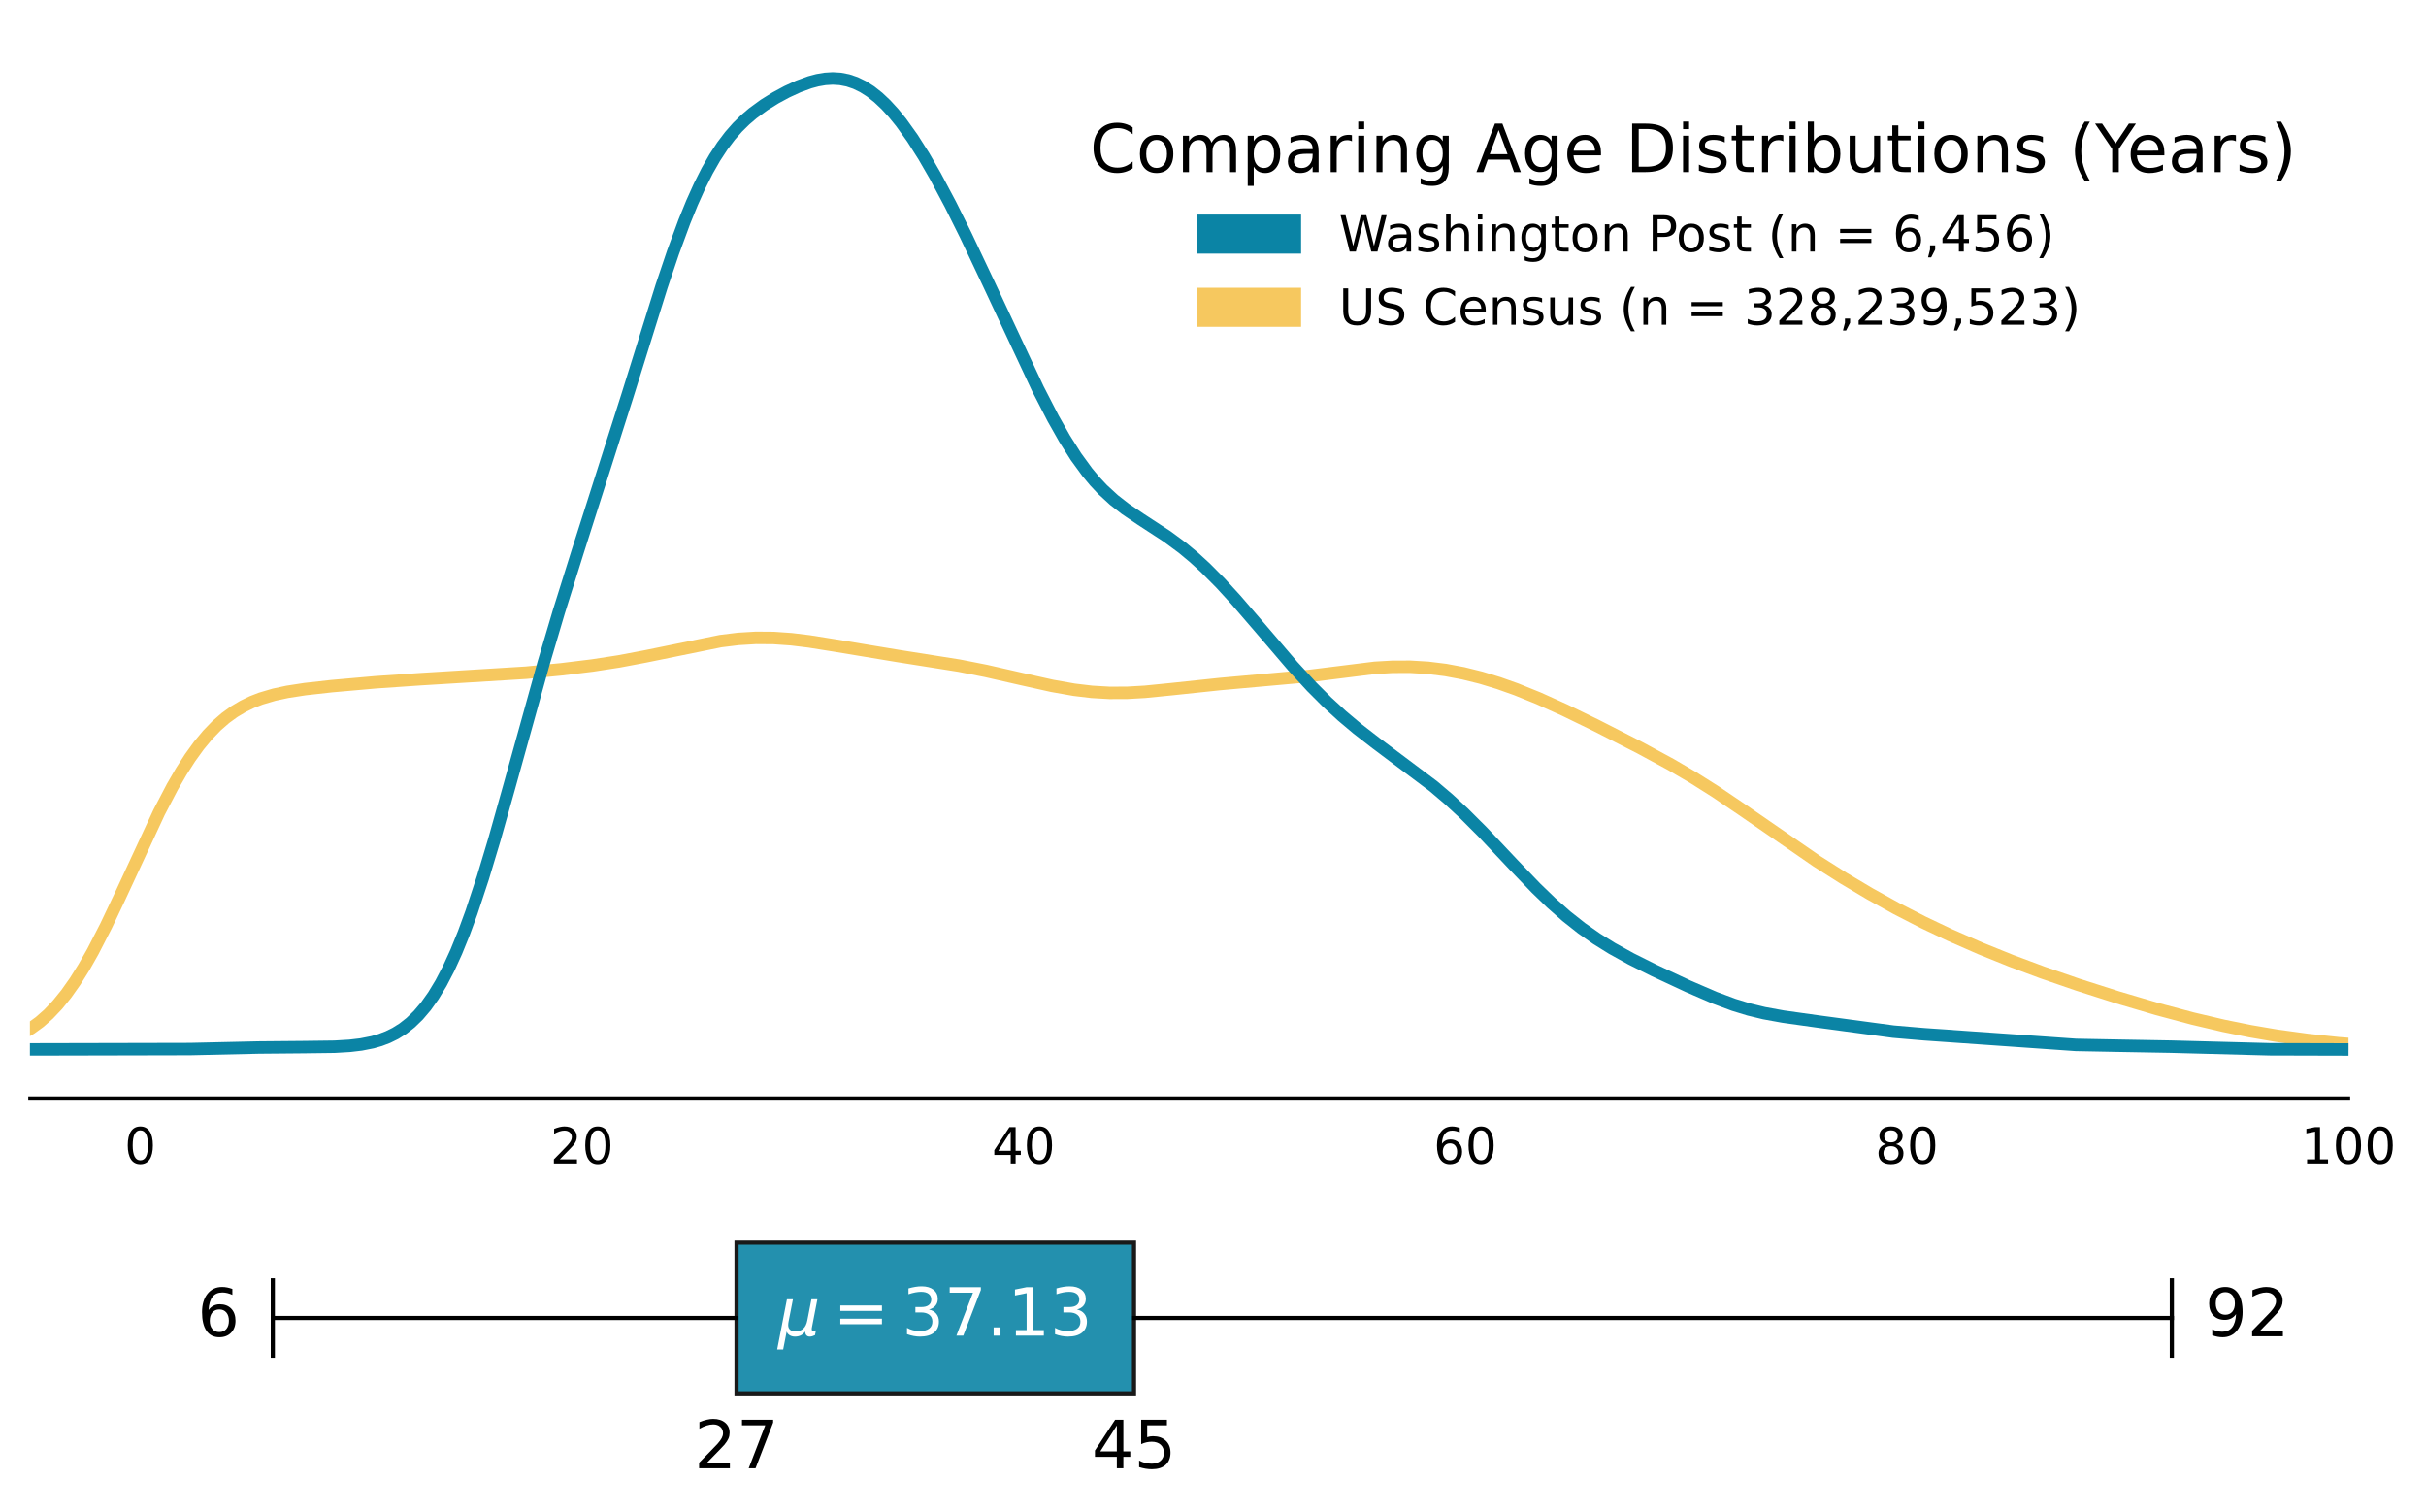
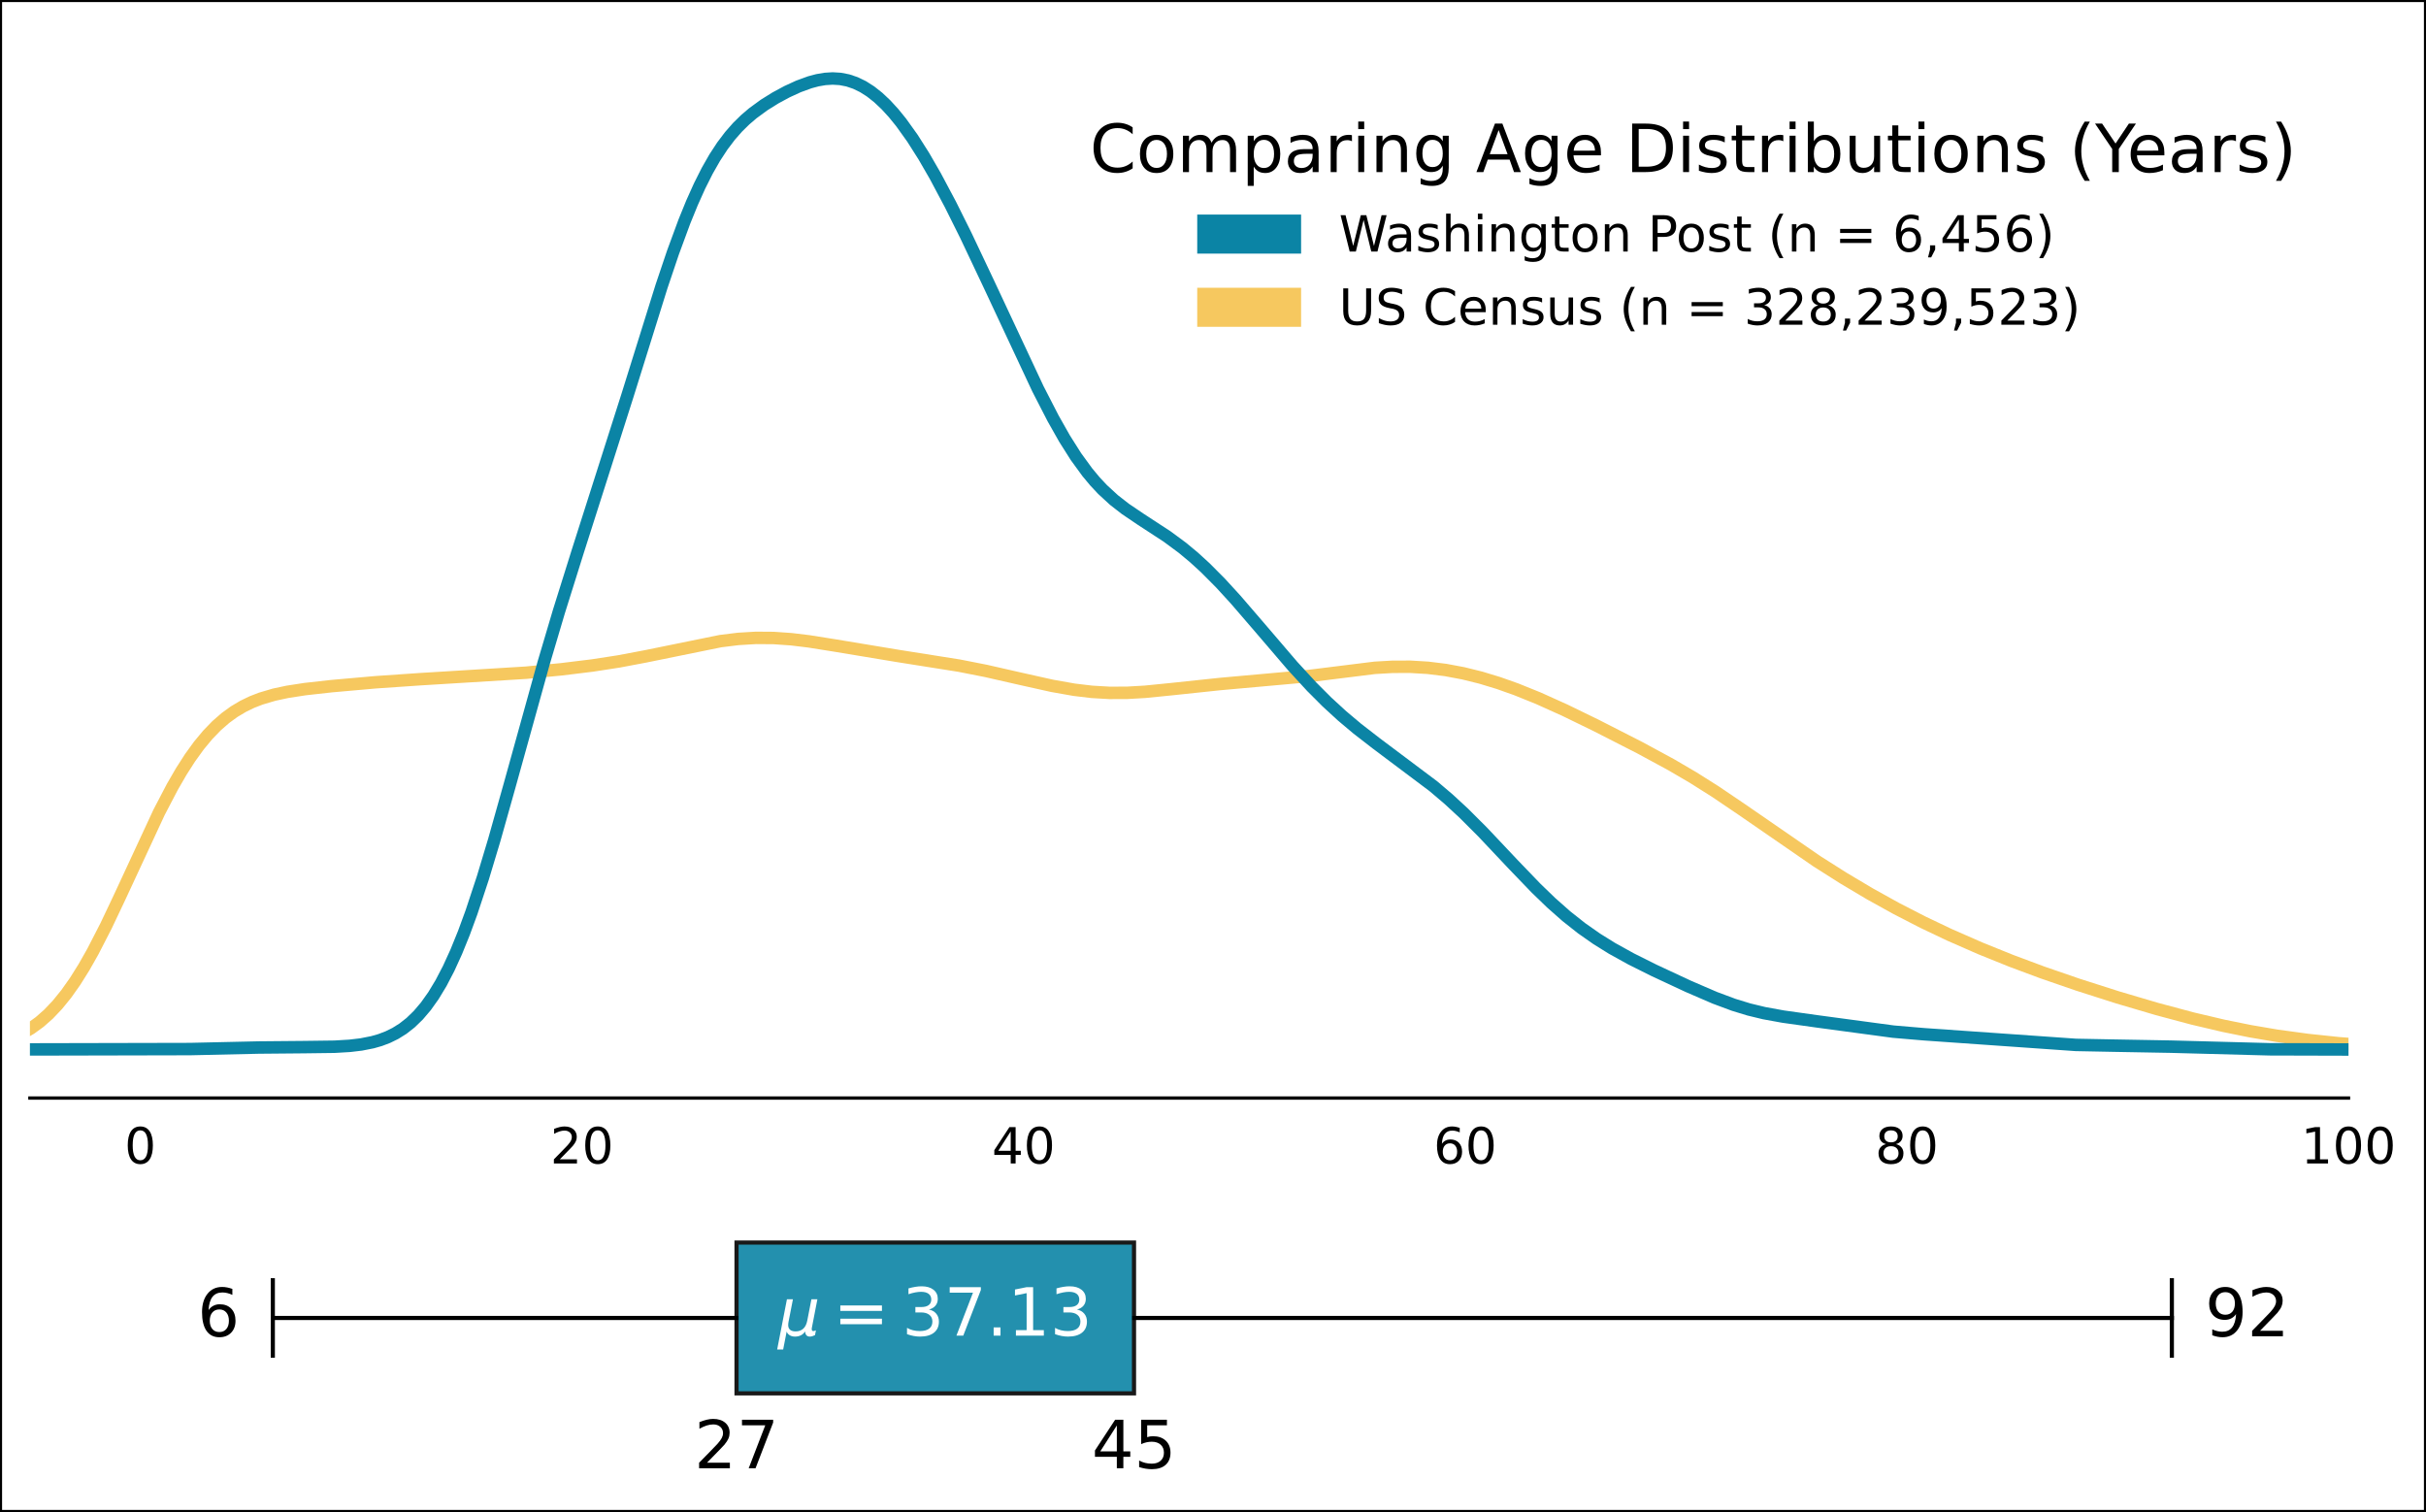
<svg xmlns="http://www.w3.org/2000/svg" xmlns:xlink="http://www.w3.org/1999/xlink" height="363.854pt" version="1.1" viewBox="0 0 583.852 363.854" width="583.852pt">
  <defs>
    <style type="text/css">*{stroke-linecap:butt;stroke-linejoin:round;}</style>
  </defs>
  <g id="figure_1">
    <g id="patch_1">
-       <path d="M 0 363.854  L 583.852 363.854  L 583.852 -0  L 0 -0  z " style="fill:#ffffff;" />
+       <path d="M 0 363.854  L 583.852 363.854  L 583.852 -0  L 0 -0  z " style="fill:#ffffff;stroke:#000000;stroke-linejoin:miter;" />
    </g>
    <g id="axes_1">
      <g id="patch_2">
        <path d="M 7.2 264.24  L 565.2 264.24  L 565.2 7.2  L 7.2 7.2  z " style="fill:#ffffff;" />
      </g>
      <g id="matplotlib.axis_1">
        <g id="xtick_1">
          <g id="line2d_1" />
        </g>
        <g id="xtick_2">
          <g id="line2d_2" />
        </g>
        <g id="xtick_3">
          <g id="line2d_3" />
        </g>
        <g id="xtick_4">
          <g id="line2d_4" />
        </g>
        <g id="xtick_5">
          <g id="line2d_5" />
        </g>
        <g id="xtick_6">
          <g id="line2d_6" />
        </g>
      </g>
      <g id="line2d_7">
-         <path clip-path="url(#p96011b72a8)" d="M -1 251.045  L 1.056 250.476  L 3.184 249.706  L 5.312 248.716  L 7.439 247.466  L 9.567 245.919  L 11.695 244.038  L 13.823 241.796  L 15.951 239.172  L 18.079 236.16  L 20.206 232.766  L 22.334 229.014  L 25.526 222.803  L 28.718 216.074  L 38.293 195.458  L 41.485 189.347  L 43.613 185.67  L 45.741 182.351  L 47.868 179.408  L 49.996 176.842  L 52.124 174.641  L 54.252 172.785  L 56.38 171.241  L 58.508 169.974  L 60.635 168.946  L 62.763 168.119  L 65.955 167.175  L 69.147 166.491  L 73.402 165.833  L 79.786 165.121  L 90.425 164.181  L 101.064 163.45  L 126.599 161.884  L 135.11 161.063  L 142.557 160.151  L 148.941 159.167  L 155.324 157.962  L 173.411 154.28  L 177.667 153.756  L 181.922 153.5  L 186.178 153.53  L 190.434 153.828  L 194.689 154.343  L 201.073 155.359  L 215.968 157.831  L 230.863 160.19  L 237.246 161.448  L 245.758 163.384  L 253.205 165.044  L 258.525 165.985  L 262.78 166.492  L 267.036 166.738  L 271.292 166.722  L 275.547 166.48  L 281.931 165.843  L 293.634 164.605  L 314.913 162.693  L 330.871 160.709  L 335.127 160.464  L 339.383 160.453  L 343.638 160.705  L 347.894 161.231  L 352.15 162.027  L 356.405 163.081  L 360.661 164.375  L 364.917 165.885  L 370.236 168.034  L 376.62 170.913  L 384.067 174.536  L 394.707 179.967  L 402.154 184.002  L 407.474 187.115  L 412.793 190.473  L 419.177 194.791  L 437.263 207.263  L 443.647 211.313  L 450.031 215.109  L 456.414 218.649  L 462.798 221.931  L 469.181 224.968  L 476.629 228.233  L 484.076 231.237  L 491.523 234.013  L 500.035 236.949  L 509.61 240.01  L 519.185 242.835  L 527.697 245.108  L 535.144 246.859  L 541.528 248.153  L 547.911 249.241  L 555.359 250.261  L 562.806 251.045  L 571.318 251.7  L 579.829 252.136  L 584.852 252.303  L 584.852 252.303  " style="fill:none;stroke:#f6c85f;stroke-linecap:square;stroke-width:3;" />
+         <path clip-path="url(#p119141912e)" d="M -1 251.045  L 1.056 250.476  L 3.184 249.706  L 5.312 248.716  L 7.439 247.466  L 9.567 245.919  L 11.695 244.038  L 13.823 241.796  L 15.951 239.172  L 18.079 236.16  L 20.206 232.766  L 22.334 229.014  L 25.526 222.803  L 28.718 216.074  L 38.293 195.458  L 41.485 189.347  L 43.613 185.67  L 45.741 182.351  L 47.868 179.408  L 49.996 176.842  L 52.124 174.641  L 54.252 172.785  L 56.38 171.241  L 58.508 169.974  L 60.635 168.946  L 62.763 168.119  L 65.955 167.175  L 69.147 166.491  L 73.402 165.833  L 79.786 165.121  L 90.425 164.181  L 101.064 163.45  L 126.599 161.884  L 135.11 161.063  L 142.557 160.151  L 148.941 159.167  L 155.324 157.962  L 173.411 154.28  L 177.667 153.756  L 181.922 153.5  L 186.178 153.53  L 190.434 153.828  L 194.689 154.343  L 201.073 155.359  L 215.968 157.831  L 230.863 160.19  L 237.246 161.448  L 245.758 163.384  L 253.205 165.044  L 258.525 165.985  L 262.78 166.492  L 267.036 166.738  L 271.292 166.722  L 275.547 166.48  L 281.931 165.843  L 293.634 164.605  L 314.913 162.693  L 330.871 160.709  L 335.127 160.464  L 339.383 160.453  L 343.638 160.705  L 347.894 161.231  L 352.15 162.027  L 356.405 163.081  L 360.661 164.375  L 364.917 165.885  L 370.236 168.034  L 376.62 170.913  L 384.067 174.536  L 394.707 179.967  L 402.154 184.002  L 407.474 187.115  L 412.793 190.473  L 419.177 194.791  L 437.263 207.263  L 443.647 211.313  L 450.031 215.109  L 456.414 218.649  L 462.798 221.931  L 469.181 224.968  L 476.629 228.233  L 484.076 231.237  L 491.523 234.013  L 500.035 236.949  L 509.61 240.01  L 519.185 242.835  L 527.697 245.108  L 535.144 246.859  L 541.528 248.153  L 547.911 249.241  L 555.359 250.261  L 562.806 251.045  L 571.318 251.7  L 579.829 252.136  L 584.852 252.303  L 584.852 252.303  " style="fill:none;stroke:#f6c85f;stroke-linecap:square;stroke-width:3;" />
      </g>
      <g id="line2d_8">
-         <path clip-path="url(#p96011b72a8)" d="M -1 252.556  L 45.756 252.453  L 62.226 252.083  L 73.206 251.985  L 80.525 251.89  L 84.185 251.672  L 86.93 251.346  L 89.675 250.802  L 91.505 250.276  L 93.335 249.58  L 95.165 248.679  L 96.995 247.532  L 98.825 246.095  L 100.655 244.323  L 102.485 242.172  L 104.315 239.6  L 106.145 236.571  L 107.975 233.059  L 109.805 229.05  L 111.634 224.543  L 113.464 219.556  L 116.209 211.253  L 118.954 202.133  L 122.614 189.137  L 130.849 159.505  L 134.509 147.164  L 139.084 132.57  L 150.978 95.271  L 159.213 68.912  L 161.958 60.773  L 164.703 53.326  L 166.533 48.833  L 168.363 44.76  L 170.193 41.12  L 172.023 37.912  L 173.853 35.117  L 175.683 32.7  L 177.512 30.618  L 179.342 28.82  L 181.172 27.257  L 183.917 25.251  L 186.662 23.543  L 189.407 22.062  L 192.152 20.801  L 194.897 19.798  L 196.727 19.31  L 198.557 18.997  L 200.387 18.884  L 202.217 18.995  L 204.047 19.351  L 205.877 19.968  L 207.707 20.857  L 209.537 22.025  L 211.366 23.471  L 213.196 25.195  L 215.026 27.188  L 216.856 29.44  L 219.601 33.273  L 222.346 37.601  L 225.091 42.356  L 228.751 49.237  L 232.411 56.588  L 237.901 68.182  L 249.795 93.579  L 253.455 100.695  L 256.2 105.548  L 258.945 109.886  L 261.69 113.657  L 263.52 115.852  L 265.35 117.805  L 268.095 120.329  L 270.84 122.466  L 274.5 124.942  L 280.904 129.121  L 284.564 131.827  L 287.309 134.106  L 290.054 136.614  L 293.714 140.293  L 297.374 144.29  L 302.864 150.66  L 311.098 160.277  L 315.673 165.251  L 319.333 168.915  L 322.993 172.274  L 326.653 175.353  L 331.228 178.897  L 344.952 189.193  L 348.612 192.303  L 352.272 195.681  L 356.847 200.253  L 364.167 208.011  L 369.657 213.716  L 373.317 217.252  L 376.976 220.483  L 380.636 223.377  L 384.296 225.942  L 387.956 228.219  L 392.531 230.751  L 398.021 233.494  L 406.256 237.334  L 412.66 240.101  L 417.235 241.805  L 420.895 242.924  L 424.555 243.809  L 429.13 244.641  L 437.365 245.797  L 455.664 248.261  L 462.984 248.883  L 499.583 251.45  L 508.732 251.627  L 522.457 251.873  L 546.246 252.507  L 564.546 252.556  L 584.852 252.556  L 584.852 252.556  " style="fill:none;stroke:#0b84a5;stroke-linecap:square;stroke-width:3;" />
+         <path clip-path="url(#p119141912e)" d="M -1 252.556  L 45.756 252.453  L 62.226 252.083  L 73.206 251.985  L 80.525 251.89  L 84.185 251.672  L 86.93 251.346  L 89.675 250.802  L 91.505 250.276  L 93.335 249.58  L 95.165 248.679  L 96.995 247.532  L 98.825 246.095  L 100.655 244.323  L 102.485 242.172  L 104.315 239.6  L 106.145 236.571  L 107.975 233.059  L 109.805 229.05  L 111.634 224.543  L 113.464 219.556  L 116.209 211.253  L 118.954 202.133  L 122.614 189.137  L 130.849 159.505  L 134.509 147.164  L 139.084 132.57  L 150.978 95.271  L 159.213 68.912  L 161.958 60.773  L 164.703 53.326  L 166.533 48.833  L 168.363 44.76  L 170.193 41.12  L 172.023 37.912  L 173.853 35.117  L 175.683 32.7  L 177.512 30.618  L 179.342 28.82  L 181.172 27.257  L 183.917 25.251  L 186.662 23.543  L 189.407 22.062  L 192.152 20.801  L 194.897 19.798  L 196.727 19.31  L 198.557 18.997  L 200.387 18.884  L 202.217 18.995  L 204.047 19.351  L 205.877 19.968  L 207.707 20.857  L 209.537 22.025  L 211.366 23.471  L 213.196 25.195  L 215.026 27.188  L 216.856 29.44  L 219.601 33.273  L 222.346 37.601  L 225.091 42.356  L 228.751 49.237  L 232.411 56.588  L 237.901 68.182  L 249.795 93.579  L 253.455 100.695  L 256.2 105.548  L 258.945 109.886  L 261.69 113.657  L 263.52 115.852  L 265.35 117.805  L 268.095 120.329  L 270.84 122.466  L 274.5 124.942  L 280.904 129.121  L 284.564 131.827  L 287.309 134.106  L 290.054 136.614  L 293.714 140.293  L 297.374 144.29  L 302.864 150.66  L 311.098 160.277  L 315.673 165.251  L 319.333 168.915  L 322.993 172.274  L 326.653 175.353  L 331.228 178.897  L 344.952 189.193  L 348.612 192.303  L 352.272 195.681  L 356.847 200.253  L 364.167 208.011  L 369.657 213.716  L 373.317 217.252  L 376.976 220.483  L 380.636 223.377  L 384.296 225.942  L 387.956 228.219  L 392.531 230.751  L 398.021 233.494  L 406.256 237.334  L 412.66 240.101  L 417.235 241.805  L 420.895 242.924  L 424.555 243.809  L 429.13 244.641  L 437.365 245.797  L 455.664 248.261  L 462.984 248.883  L 499.583 251.45  L 508.732 251.627  L 522.457 251.873  L 546.246 252.507  L 564.546 252.556  L 584.852 252.556  L 584.852 252.556  " style="fill:none;stroke:#0b84a5;stroke-linecap:square;stroke-width:3;" />
      </g>
      <g id="patch_3">
        <path d="M 7.2 264.24  L 565.2 264.24  " style="fill:none;stroke:#000000;stroke-linecap:square;stroke-linejoin:miter;stroke-width:0.8;" />
      </g>
      <g id="text_1">
        <g transform="translate(262.2857 41.4081)scale(0.16 -0.16)">
          <defs>
            <path d="M 4122 4306  L 4122 3641  Q 3803 3938 3442 4084  Q 3081 4231 2675 4231  Q 1875 4231 1450 3742  Q 1025 3253 1025 2328  Q 1025 1406 1450 917  Q 1875 428 2675 428  Q 3081 428 3442 575  Q 3803 722 4122 1019  L 4122 359  Q 3791 134 3420 21  Q 3050 -91 2638 -91  Q 1578 -91 968 557  Q 359 1206 359 2328  Q 359 3453 968 4101  Q 1578 4750 2638 4750  Q 3056 4750 3426 4639  Q 3797 4528 4122 4306  z " id="DejaVuSans-43" transform="scale(0.015625)" />
            <path d="M 1959 3097  Q 1497 3097 1228 2736  Q 959 2375 959 1747  Q 959 1119 1226 758  Q 1494 397 1959 397  Q 2419 397 2687 759  Q 2956 1122 2956 1747  Q 2956 2369 2687 2733  Q 2419 3097 1959 3097  z M 1959 3584  Q 2709 3584 3137 3096  Q 3566 2609 3566 1747  Q 3566 888 3137 398  Q 2709 -91 1959 -91  Q 1206 -91 779 398  Q 353 888 353 1747  Q 353 2609 779 3096  Q 1206 3584 1959 3584  z " id="DejaVuSans-6f" transform="scale(0.015625)" />
            <path d="M 3328 2828  Q 3544 3216 3844 3400  Q 4144 3584 4550 3584  Q 5097 3584 5394 3201  Q 5691 2819 5691 2113  L 5691 0  L 5113 0  L 5113 2094  Q 5113 2597 4934 2840  Q 4756 3084 4391 3084  Q 3944 3084 3684 2787  Q 3425 2491 3425 1978  L 3425 0  L 2847 0  L 2847 2094  Q 2847 2600 2669 2842  Q 2491 3084 2119 3084  Q 1678 3084 1418 2786  Q 1159 2488 1159 1978  L 1159 0  L 581 0  L 581 3500  L 1159 3500  L 1159 2956  Q 1356 3278 1631 3431  Q 1906 3584 2284 3584  Q 2666 3584 2933 3390  Q 3200 3197 3328 2828  z " id="DejaVuSans-6d" transform="scale(0.015625)" />
            <path d="M 1159 525  L 1159 -1331  L 581 -1331  L 581 3500  L 1159 3500  L 1159 2969  Q 1341 3281 1617 3432  Q 1894 3584 2278 3584  Q 2916 3584 3314 3078  Q 3713 2572 3713 1747  Q 3713 922 3314 415  Q 2916 -91 2278 -91  Q 1894 -91 1617 61  Q 1341 213 1159 525  z M 3116 1747  Q 3116 2381 2855 2742  Q 2594 3103 2138 3103  Q 1681 3103 1420 2742  Q 1159 2381 1159 1747  Q 1159 1113 1420 752  Q 1681 391 2138 391  Q 2594 391 2855 752  Q 3116 1113 3116 1747  z " id="DejaVuSans-70" transform="scale(0.015625)" />
            <path d="M 2194 1759  Q 1497 1759 1228 1600  Q 959 1441 959 1056  Q 959 750 1161 570  Q 1363 391 1709 391  Q 2188 391 2477 730  Q 2766 1069 2766 1631  L 2766 1759  L 2194 1759  z M 3341 1997  L 3341 0  L 2766 0  L 2766 531  Q 2569 213 2275 61  Q 1981 -91 1556 -91  Q 1019 -91 701 211  Q 384 513 384 1019  Q 384 1609 779 1909  Q 1175 2209 1959 2209  L 2766 2209  L 2766 2266  Q 2766 2663 2505 2880  Q 2244 3097 1772 3097  Q 1472 3097 1187 3025  Q 903 2953 641 2809  L 641 3341  Q 956 3463 1253 3523  Q 1550 3584 1831 3584  Q 2591 3584 2966 3190  Q 3341 2797 3341 1997  z " id="DejaVuSans-61" transform="scale(0.015625)" />
            <path d="M 2631 2963  Q 2534 3019 2420 3045  Q 2306 3072 2169 3072  Q 1681 3072 1420 2755  Q 1159 2438 1159 1844  L 1159 0  L 581 0  L 581 3500  L 1159 3500  L 1159 2956  Q 1341 3275 1631 3429  Q 1922 3584 2338 3584  Q 2397 3584 2469 3576  Q 2541 3569 2628 3553  L 2631 2963  z " id="DejaVuSans-72" transform="scale(0.015625)" />
            <path d="M 603 3500  L 1178 3500  L 1178 0  L 603 0  L 603 3500  z M 603 4863  L 1178 4863  L 1178 4134  L 603 4134  L 603 4863  z " id="DejaVuSans-69" transform="scale(0.015625)" />
            <path d="M 3513 2113  L 3513 0  L 2938 0  L 2938 2094  Q 2938 2591 2744 2837  Q 2550 3084 2163 3084  Q 1697 3084 1428 2787  Q 1159 2491 1159 1978  L 1159 0  L 581 0  L 581 3500  L 1159 3500  L 1159 2956  Q 1366 3272 1645 3428  Q 1925 3584 2291 3584  Q 2894 3584 3203 3211  Q 3513 2838 3513 2113  z " id="DejaVuSans-6e" transform="scale(0.015625)" />
            <path d="M 2906 1791  Q 2906 2416 2648 2759  Q 2391 3103 1925 3103  Q 1463 3103 1205 2759  Q 947 2416 947 1791  Q 947 1169 1205 825  Q 1463 481 1925 481  Q 2391 481 2648 825  Q 2906 1169 2906 1791  z M 3481 434  Q 3481 -459 3084 -895  Q 2688 -1331 1869 -1331  Q 1566 -1331 1297 -1286  Q 1028 -1241 775 -1147  L 775 -588  Q 1028 -725 1275 -790  Q 1522 -856 1778 -856  Q 2344 -856 2625 -561  Q 2906 -266 2906 331  L 2906 616  Q 2728 306 2450 153  Q 2172 0 1784 0  Q 1141 0 747 490  Q 353 981 353 1791  Q 353 2603 747 3093  Q 1141 3584 1784 3584  Q 2172 3584 2450 3431  Q 2728 3278 2906 2969  L 2906 3500  L 3481 3500  L 3481 434  z " id="DejaVuSans-67" transform="scale(0.015625)" />
            <path id="DejaVuSans-20" transform="scale(0.015625)" />
            <path d="M 2188 4044  L 1331 1722  L 3047 1722  L 2188 4044  z M 1831 4666  L 2547 4666  L 4325 0  L 3669 0  L 3244 1197  L 1141 1197  L 716 0  L 50 0  L 1831 4666  z " id="DejaVuSans-41" transform="scale(0.015625)" />
            <path d="M 3597 1894  L 3597 1613  L 953 1613  Q 991 1019 1311 708  Q 1631 397 2203 397  Q 2534 397 2845 478  Q 3156 559 3463 722  L 3463 178  Q 3153 47 2828 -22  Q 2503 -91 2169 -91  Q 1331 -91 842 396  Q 353 884 353 1716  Q 353 2575 817 3079  Q 1281 3584 2069 3584  Q 2775 3584 3186 3129  Q 3597 2675 3597 1894  z M 3022 2063  Q 3016 2534 2758 2815  Q 2500 3097 2075 3097  Q 1594 3097 1305 2825  Q 1016 2553 972 2059  L 3022 2063  z " id="DejaVuSans-65" transform="scale(0.015625)" />
            <path d="M 1259 4147  L 1259 519  L 2022 519  Q 2988 519 3436 956  Q 3884 1394 3884 2338  Q 3884 3275 3436 3711  Q 2988 4147 2022 4147  L 1259 4147  z M 628 4666  L 1925 4666  Q 3281 4666 3915 4102  Q 4550 3538 4550 2338  Q 4550 1131 3912 565  Q 3275 0 1925 0  L 628 0  L 628 4666  z " id="DejaVuSans-44" transform="scale(0.015625)" />
            <path d="M 2834 3397  L 2834 2853  Q 2591 2978 2328 3040  Q 2066 3103 1784 3103  Q 1356 3103 1142 2972  Q 928 2841 928 2578  Q 928 2378 1081 2264  Q 1234 2150 1697 2047  L 1894 2003  Q 2506 1872 2764 1633  Q 3022 1394 3022 966  Q 3022 478 2636 193  Q 2250 -91 1575 -91  Q 1294 -91 989 -36  Q 684 19 347 128  L 347 722  Q 666 556 975 473  Q 1284 391 1588 391  Q 1994 391 2212 530  Q 2431 669 2431 922  Q 2431 1156 2273 1281  Q 2116 1406 1581 1522  L 1381 1569  Q 847 1681 609 1914  Q 372 2147 372 2553  Q 372 3047 722 3315  Q 1072 3584 1716 3584  Q 2034 3584 2315 3537  Q 2597 3491 2834 3397  z " id="DejaVuSans-73" transform="scale(0.015625)" />
            <path d="M 1172 4494  L 1172 3500  L 2356 3500  L 2356 3053  L 1172 3053  L 1172 1153  Q 1172 725 1289 603  Q 1406 481 1766 481  L 2356 481  L 2356 0  L 1766 0  Q 1100 0 847 248  Q 594 497 594 1153  L 594 3053  L 172 3053  L 172 3500  L 594 3500  L 594 4494  L 1172 4494  z " id="DejaVuSans-74" transform="scale(0.015625)" />
            <path d="M 3116 1747  Q 3116 2381 2855 2742  Q 2594 3103 2138 3103  Q 1681 3103 1420 2742  Q 1159 2381 1159 1747  Q 1159 1113 1420 752  Q 1681 391 2138 391  Q 2594 391 2855 752  Q 3116 1113 3116 1747  z M 1159 2969  Q 1341 3281 1617 3432  Q 1894 3584 2278 3584  Q 2916 3584 3314 3078  Q 3713 2572 3713 1747  Q 3713 922 3314 415  Q 2916 -91 2278 -91  Q 1894 -91 1617 61  Q 1341 213 1159 525  L 1159 0  L 581 0  L 581 4863  L 1159 4863  L 1159 2969  z " id="DejaVuSans-62" transform="scale(0.015625)" />
            <path d="M 544 1381  L 544 3500  L 1119 3500  L 1119 1403  Q 1119 906 1312 657  Q 1506 409 1894 409  Q 2359 409 2629 706  Q 2900 1003 2900 1516  L 2900 3500  L 3475 3500  L 3475 0  L 2900 0  L 2900 538  Q 2691 219 2414 64  Q 2138 -91 1772 -91  Q 1169 -91 856 284  Q 544 659 544 1381  z M 1991 3584  L 1991 3584  z " id="DejaVuSans-75" transform="scale(0.015625)" />
            <path d="M 1984 4856  Q 1566 4138 1362 3434  Q 1159 2731 1159 2009  Q 1159 1288 1364 580  Q 1569 -128 1984 -844  L 1484 -844  Q 1016 -109 783 600  Q 550 1309 550 2009  Q 550 2706 781 3412  Q 1013 4119 1484 4856  L 1984 4856  z " id="DejaVuSans-28" transform="scale(0.015625)" />
            <path d="M -13 4666  L 666 4666  L 1959 2747  L 3244 4666  L 3922 4666  L 2272 2222  L 2272 0  L 1638 0  L 1638 2222  L -13 4666  z " id="DejaVuSans-59" transform="scale(0.015625)" />
            <path d="M 513 4856  L 1013 4856  Q 1481 4119 1714 3412  Q 1947 2706 1947 2009  Q 1947 1309 1714 600  Q 1481 -109 1013 -844  L 513 -844  Q 928 -128 1133 580  Q 1338 1288 1338 2009  Q 1338 2731 1133 3434  Q 928 4138 513 4856  z " id="DejaVuSans-29" transform="scale(0.015625)" />
          </defs>
          <use xlink:href="#DejaVuSans-43" />
          <use x="69.824" xlink:href="#DejaVuSans-6f" />
          <use x="131.006" xlink:href="#DejaVuSans-6d" />
          <use x="228.418" xlink:href="#DejaVuSans-70" />
          <use x="291.895" xlink:href="#DejaVuSans-61" />
          <use x="353.174" xlink:href="#DejaVuSans-72" />
          <use x="394.287" xlink:href="#DejaVuSans-69" />
          <use x="422.07" xlink:href="#DejaVuSans-6e" />
          <use x="485.449" xlink:href="#DejaVuSans-67" />
          <use x="548.926" xlink:href="#DejaVuSans-20" />
          <use x="580.713" xlink:href="#DejaVuSans-41" />
          <use x="649.121" xlink:href="#DejaVuSans-67" />
          <use x="712.598" xlink:href="#DejaVuSans-65" />
          <use x="774.121" xlink:href="#DejaVuSans-20" />
          <use x="805.908" xlink:href="#DejaVuSans-44" />
          <use x="882.91" xlink:href="#DejaVuSans-69" />
          <use x="910.693" xlink:href="#DejaVuSans-73" />
          <use x="962.793" xlink:href="#DejaVuSans-74" />
          <use x="1002.002" xlink:href="#DejaVuSans-72" />
          <use x="1043.115" xlink:href="#DejaVuSans-69" />
          <use x="1070.898" xlink:href="#DejaVuSans-62" />
          <use x="1134.375" xlink:href="#DejaVuSans-75" />
          <use x="1197.754" xlink:href="#DejaVuSans-74" />
          <use x="1236.963" xlink:href="#DejaVuSans-69" />
          <use x="1264.746" xlink:href="#DejaVuSans-6f" />
          <use x="1325.928" xlink:href="#DejaVuSans-6e" />
          <use x="1389.307" xlink:href="#DejaVuSans-73" />
          <use x="1441.406" xlink:href="#DejaVuSans-20" />
          <use x="1473.193" xlink:href="#DejaVuSans-28" />
          <use x="1512.207" xlink:href="#DejaVuSans-59" />
          <use x="1560.041" xlink:href="#DejaVuSans-65" />
          <use x="1621.564" xlink:href="#DejaVuSans-61" />
          <use x="1682.844" xlink:href="#DejaVuSans-72" />
          <use x="1723.957" xlink:href="#DejaVuSans-73" />
          <use x="1776.057" xlink:href="#DejaVuSans-29" />
        </g>
      </g>
      <g id="legend_1">
        <g id="patch_4">
          <path d="M 288.63 60.533  L 312.63 60.533  L 312.63 52.133  L 288.63 52.133  z " style="fill:#0b84a5;stroke:#0b84a5;stroke-linejoin:miter;" />
        </g>
        <g id="text_2">
          <g transform="translate(322.23 60.53332)scale(0.12 -0.12)">
            <defs>
              <path d="M 213 4666  L 850 4666  L 1831 722  L 2809 4666  L 3519 4666  L 4500 722  L 5478 4666  L 6119 4666  L 4947 0  L 4153 0  L 3169 4050  L 2175 0  L 1381 0  L 213 4666  z " id="DejaVuSans-57" transform="scale(0.015625)" />
              <path d="M 3513 2113  L 3513 0  L 2938 0  L 2938 2094  Q 2938 2591 2744 2837  Q 2550 3084 2163 3084  Q 1697 3084 1428 2787  Q 1159 2491 1159 1978  L 1159 0  L 581 0  L 581 4863  L 1159 4863  L 1159 2956  Q 1366 3272 1645 3428  Q 1925 3584 2291 3584  Q 2894 3584 3203 3211  Q 3513 2838 3513 2113  z " id="DejaVuSans-68" transform="scale(0.015625)" />
              <path d="M 1259 4147  L 1259 2394  L 2053 2394  Q 2494 2394 2734 2622  Q 2975 2850 2975 3272  Q 2975 3691 2734 3919  Q 2494 4147 2053 4147  L 1259 4147  z M 628 4666  L 2053 4666  Q 2838 4666 3239 4311  Q 3641 3956 3641 3272  Q 3641 2581 3239 2228  Q 2838 1875 2053 1875  L 1259 1875  L 1259 0  L 628 0  L 628 4666  z " id="DejaVuSans-50" transform="scale(0.015625)" />
              <path d="M 678 2906  L 4684 2906  L 4684 2381  L 678 2381  L 678 2906  z M 678 1631  L 4684 1631  L 4684 1100  L 678 1100  L 678 1631  z " id="DejaVuSans-3d" transform="scale(0.015625)" />
              <path d="M 2113 2584  Q 1688 2584 1439 2293  Q 1191 2003 1191 1497  Q 1191 994 1439 701  Q 1688 409 2113 409  Q 2538 409 2786 701  Q 3034 994 3034 1497  Q 3034 2003 2786 2293  Q 2538 2584 2113 2584  z M 3366 4563  L 3366 3988  Q 3128 4100 2886 4159  Q 2644 4219 2406 4219  Q 1781 4219 1451 3797  Q 1122 3375 1075 2522  Q 1259 2794 1537 2939  Q 1816 3084 2150 3084  Q 2853 3084 3261 2657  Q 3669 2231 3669 1497  Q 3669 778 3244 343  Q 2819 -91 2113 -91  Q 1303 -91 875 529  Q 447 1150 447 2328  Q 447 3434 972 4092  Q 1497 4750 2381 4750  Q 2619 4750 2861 4703  Q 3103 4656 3366 4563  z " id="DejaVuSans-36" transform="scale(0.015625)" />
              <path d="M 750 794  L 1409 794  L 1409 256  L 897 -744  L 494 -744  L 750 256  L 750 794  z " id="DejaVuSans-2c" transform="scale(0.015625)" />
              <path d="M 2419 4116  L 825 1625  L 2419 1625  L 2419 4116  z M 2253 4666  L 3047 4666  L 3047 1625  L 3713 1625  L 3713 1100  L 3047 1100  L 3047 0  L 2419 0  L 2419 1100  L 313 1100  L 313 1709  L 2253 4666  z " id="DejaVuSans-34" transform="scale(0.015625)" />
              <path d="M 691 4666  L 3169 4666  L 3169 4134  L 1269 4134  L 1269 2991  Q 1406 3038 1543 3061  Q 1681 3084 1819 3084  Q 2600 3084 3056 2656  Q 3513 2228 3513 1497  Q 3513 744 3044 326  Q 2575 -91 1722 -91  Q 1428 -91 1123 -41  Q 819 9 494 109  L 494 744  Q 775 591 1075 516  Q 1375 441 1709 441  Q 2250 441 2565 725  Q 2881 1009 2881 1497  Q 2881 1984 2565 2268  Q 2250 2553 1709 2553  Q 1456 2553 1204 2497  Q 953 2441 691 2322  L 691 4666  z " id="DejaVuSans-35" transform="scale(0.015625)" />
            </defs>
            <use xlink:href="#DejaVuSans-57" />
            <use x="92.502" xlink:href="#DejaVuSans-61" />
            <use x="153.781" xlink:href="#DejaVuSans-73" />
            <use x="205.881" xlink:href="#DejaVuSans-68" />
            <use x="269.26" xlink:href="#DejaVuSans-69" />
            <use x="297.043" xlink:href="#DejaVuSans-6e" />
            <use x="360.422" xlink:href="#DejaVuSans-67" />
            <use x="423.898" xlink:href="#DejaVuSans-74" />
            <use x="463.107" xlink:href="#DejaVuSans-6f" />
            <use x="524.289" xlink:href="#DejaVuSans-6e" />
            <use x="587.668" xlink:href="#DejaVuSans-20" />
            <use x="619.455" xlink:href="#DejaVuSans-50" />
            <use x="676.133" xlink:href="#DejaVuSans-6f" />
            <use x="737.314" xlink:href="#DejaVuSans-73" />
            <use x="789.414" xlink:href="#DejaVuSans-74" />
            <use x="828.623" xlink:href="#DejaVuSans-20" />
            <use x="860.41" xlink:href="#DejaVuSans-28" />
            <use x="899.424" xlink:href="#DejaVuSans-6e" />
            <use x="962.803" xlink:href="#DejaVuSans-20" />
            <use x="994.59" xlink:href="#DejaVuSans-3d" />
            <use x="1078.379" xlink:href="#DejaVuSans-20" />
            <use x="1110.166" xlink:href="#DejaVuSans-36" />
            <use x="1173.789" xlink:href="#DejaVuSans-2c" />
            <use x="1205.576" xlink:href="#DejaVuSans-34" />
            <use x="1269.199" xlink:href="#DejaVuSans-35" />
            <use x="1332.822" xlink:href="#DejaVuSans-36" />
            <use x="1396.445" xlink:href="#DejaVuSans-29" />
          </g>
        </g>
        <g id="patch_5">
          <path d="M 288.63 78.147  L 312.63 78.147  L 312.63 69.747  L 288.63 69.747  z " style="fill:#f6c85f;stroke:#f6c85f;stroke-linejoin:miter;" />
        </g>
        <g id="text_3">
          <g transform="translate(322.23 78.14708)scale(0.12 -0.12)">
            <defs>
              <path d="M 556 4666  L 1191 4666  L 1191 1831  Q 1191 1081 1462 751  Q 1734 422 2344 422  Q 2950 422 3222 751  Q 3494 1081 3494 1831  L 3494 4666  L 4128 4666  L 4128 1753  Q 4128 841 3676 375  Q 3225 -91 2344 -91  Q 1459 -91 1007 375  Q 556 841 556 1753  L 556 4666  z " id="DejaVuSans-55" transform="scale(0.015625)" />
              <path d="M 3425 4513  L 3425 3897  Q 3066 4069 2747 4153  Q 2428 4238 2131 4238  Q 1616 4238 1336 4038  Q 1056 3838 1056 3469  Q 1056 3159 1242 3001  Q 1428 2844 1947 2747  L 2328 2669  Q 3034 2534 3370 2195  Q 3706 1856 3706 1288  Q 3706 609 3251 259  Q 2797 -91 1919 -91  Q 1588 -91 1214 -16  Q 841 59 441 206  L 441 856  Q 825 641 1194 531  Q 1563 422 1919 422  Q 2459 422 2753 634  Q 3047 847 3047 1241  Q 3047 1584 2836 1778  Q 2625 1972 2144 2069  L 1759 2144  Q 1053 2284 737 2584  Q 422 2884 422 3419  Q 422 4038 858 4394  Q 1294 4750 2059 4750  Q 2388 4750 2728 4690  Q 3069 4631 3425 4513  z " id="DejaVuSans-53" transform="scale(0.015625)" />
              <path d="M 2597 2516  Q 3050 2419 3304 2112  Q 3559 1806 3559 1356  Q 3559 666 3084 287  Q 2609 -91 1734 -91  Q 1441 -91 1130 -33  Q 819 25 488 141  L 488 750  Q 750 597 1062 519  Q 1375 441 1716 441  Q 2309 441 2620 675  Q 2931 909 2931 1356  Q 2931 1769 2642 2001  Q 2353 2234 1838 2234  L 1294 2234  L 1294 2753  L 1863 2753  Q 2328 2753 2575 2939  Q 2822 3125 2822 3475  Q 2822 3834 2567 4026  Q 2313 4219 1838 4219  Q 1578 4219 1281 4162  Q 984 4106 628 3988  L 628 4550  Q 988 4650 1302 4700  Q 1616 4750 1894 4750  Q 2613 4750 3031 4423  Q 3450 4097 3450 3541  Q 3450 3153 3228 2886  Q 3006 2619 2597 2516  z " id="DejaVuSans-33" transform="scale(0.015625)" />
              <path d="M 1228 531  L 3431 531  L 3431 0  L 469 0  L 469 531  Q 828 903 1448 1529  Q 2069 2156 2228 2338  Q 2531 2678 2651 2914  Q 2772 3150 2772 3378  Q 2772 3750 2511 3984  Q 2250 4219 1831 4219  Q 1534 4219 1204 4116  Q 875 4013 500 3803  L 500 4441  Q 881 4594 1212 4672  Q 1544 4750 1819 4750  Q 2544 4750 2975 4387  Q 3406 4025 3406 3419  Q 3406 3131 3298 2873  Q 3191 2616 2906 2266  Q 2828 2175 2409 1742  Q 1991 1309 1228 531  z " id="DejaVuSans-32" transform="scale(0.015625)" />
              <path d="M 2034 2216  Q 1584 2216 1326 1975  Q 1069 1734 1069 1313  Q 1069 891 1326 650  Q 1584 409 2034 409  Q 2484 409 2743 651  Q 3003 894 3003 1313  Q 3003 1734 2745 1975  Q 2488 2216 2034 2216  z M 1403 2484  Q 997 2584 770 2862  Q 544 3141 544 3541  Q 544 4100 942 4425  Q 1341 4750 2034 4750  Q 2731 4750 3128 4425  Q 3525 4100 3525 3541  Q 3525 3141 3298 2862  Q 3072 2584 2669 2484  Q 3125 2378 3379 2068  Q 3634 1759 3634 1313  Q 3634 634 3220 271  Q 2806 -91 2034 -91  Q 1263 -91 848 271  Q 434 634 434 1313  Q 434 1759 690 2068  Q 947 2378 1403 2484  z M 1172 3481  Q 1172 3119 1398 2916  Q 1625 2713 2034 2713  Q 2441 2713 2670 2916  Q 2900 3119 2900 3481  Q 2900 3844 2670 4047  Q 2441 4250 2034 4250  Q 1625 4250 1398 4047  Q 1172 3844 1172 3481  z " id="DejaVuSans-38" transform="scale(0.015625)" />
              <path d="M 703 97  L 703 672  Q 941 559 1184 500  Q 1428 441 1663 441  Q 2288 441 2617 861  Q 2947 1281 2994 2138  Q 2813 1869 2534 1725  Q 2256 1581 1919 1581  Q 1219 1581 811 2004  Q 403 2428 403 3163  Q 403 3881 828 4315  Q 1253 4750 1959 4750  Q 2769 4750 3195 4129  Q 3622 3509 3622 2328  Q 3622 1225 3098 567  Q 2575 -91 1691 -91  Q 1453 -91 1209 -44  Q 966 3 703 97  z M 1959 2075  Q 2384 2075 2632 2365  Q 2881 2656 2881 3163  Q 2881 3666 2632 3958  Q 2384 4250 1959 4250  Q 1534 4250 1286 3958  Q 1038 3666 1038 3163  Q 1038 2656 1286 2365  Q 1534 2075 1959 2075  z " id="DejaVuSans-39" transform="scale(0.015625)" />
            </defs>
            <use xlink:href="#DejaVuSans-55" />
            <use x="73.193" xlink:href="#DejaVuSans-53" />
            <use x="136.67" xlink:href="#DejaVuSans-20" />
            <use x="168.457" xlink:href="#DejaVuSans-43" />
            <use x="238.281" xlink:href="#DejaVuSans-65" />
            <use x="299.805" xlink:href="#DejaVuSans-6e" />
            <use x="363.184" xlink:href="#DejaVuSans-73" />
            <use x="415.283" xlink:href="#DejaVuSans-75" />
            <use x="478.662" xlink:href="#DejaVuSans-73" />
            <use x="530.762" xlink:href="#DejaVuSans-20" />
            <use x="562.549" xlink:href="#DejaVuSans-28" />
            <use x="601.562" xlink:href="#DejaVuSans-6e" />
            <use x="664.941" xlink:href="#DejaVuSans-20" />
            <use x="696.729" xlink:href="#DejaVuSans-3d" />
            <use x="780.518" xlink:href="#DejaVuSans-20" />
            <use x="812.305" xlink:href="#DejaVuSans-33" />
            <use x="875.928" xlink:href="#DejaVuSans-32" />
            <use x="939.551" xlink:href="#DejaVuSans-38" />
            <use x="1003.174" xlink:href="#DejaVuSans-2c" />
            <use x="1034.961" xlink:href="#DejaVuSans-32" />
            <use x="1098.584" xlink:href="#DejaVuSans-33" />
            <use x="1162.207" xlink:href="#DejaVuSans-39" />
            <use x="1225.83" xlink:href="#DejaVuSans-2c" />
            <use x="1257.617" xlink:href="#DejaVuSans-35" />
            <use x="1321.24" xlink:href="#DejaVuSans-32" />
            <use x="1384.863" xlink:href="#DejaVuSans-33" />
            <use x="1448.486" xlink:href="#DejaVuSans-29" />
          </g>
        </g>
      </g>
    </g>
    <g id="axes_2">
      <g id="patch_6">
        <path d="M 7.2 339.84  L 565.2 339.84  L 565.2 294.48  L 7.2 294.48  z " style="fill:#ffffff;" />
      </g>
      <g id="matplotlib.axis_2">
        <g id="xtick_7">
          <g id="line2d_9" />
          <g id="text_4">
            <g transform="translate(29.95393 279.9844)scale(0.12 -0.12)">
              <defs>
                <path d="M 2034 4250  Q 1547 4250 1301 3770  Q 1056 3291 1056 2328  Q 1056 1369 1301 889  Q 1547 409 2034 409  Q 2525 409 2770 889  Q 3016 1369 3016 2328  Q 3016 3291 2770 3770  Q 2525 4250 2034 4250  z M 2034 4750  Q 2819 4750 3233 4129  Q 3647 3509 3647 2328  Q 3647 1150 3233 529  Q 2819 -91 2034 -91  Q 1250 -91 836 529  Q 422 1150 422 2328  Q 422 3509 836 4129  Q 1250 4750 2034 4750  z " id="DejaVuSans-30" transform="scale(0.015625)" />
              </defs>
              <use xlink:href="#DejaVuSans-30" />
            </g>
          </g>
        </g>
        <g id="xtick_8">
          <g id="line2d_10" />
          <g id="text_5">
            <g transform="translate(132.4221 279.9844)scale(0.12 -0.12)">
              <use xlink:href="#DejaVuSans-32" />
              <use x="63.623" xlink:href="#DejaVuSans-30" />
            </g>
          </g>
        </g>
        <g id="xtick_9">
          <g id="line2d_11" />
          <g id="text_6">
            <g transform="translate(238.7079 279.9844)scale(0.12 -0.12)">
              <use xlink:href="#DejaVuSans-34" />
              <use x="63.623" xlink:href="#DejaVuSans-30" />
            </g>
          </g>
        </g>
        <g id="xtick_10">
          <g id="line2d_12" />
          <g id="text_7">
            <g transform="translate(344.9936 279.9844)scale(0.12 -0.12)">
              <use xlink:href="#DejaVuSans-36" />
              <use x="63.623" xlink:href="#DejaVuSans-30" />
            </g>
          </g>
        </g>
        <g id="xtick_11">
          <g id="line2d_13" />
          <g id="text_8">
            <g transform="translate(451.2793 279.9844)scale(0.12 -0.12)">
              <use xlink:href="#DejaVuSans-38" />
              <use x="63.623" xlink:href="#DejaVuSans-30" />
            </g>
          </g>
        </g>
        <g id="xtick_12">
          <g id="line2d_14" />
          <g id="text_9">
            <g transform="translate(553.7475 279.9844)scale(0.12 -0.12)">
              <defs>
                <path d="M 794 531  L 1825 531  L 1825 4091  L 703 3866  L 703 4441  L 1819 4666  L 2450 4666  L 2450 531  L 3481 531  L 3481 0  L 794 0  L 794 531  z " id="DejaVuSans-31" transform="scale(0.015625)" />
              </defs>
              <use xlink:href="#DejaVuSans-31" />
              <use x="63.623" xlink:href="#DejaVuSans-30" />
              <use x="127.246" xlink:href="#DejaVuSans-30" />
            </g>
          </g>
        </g>
      </g>
      <g id="line2d_15">
-         <path clip-path="url(#p8b82662651)" d="M 177.257 317.16  L 65.657 317.16  " style="fill:none;stroke:#000000;stroke-linecap:square;" />
+         <path clip-path="url(#p7d0809cf55)" d="M 177.257 317.16  L 65.657 317.16  " style="fill:none;stroke:#000000;stroke-linecap:square;" />
      </g>
      <g id="line2d_16">
-         <path clip-path="url(#p8b82662651)" d="M 272.914 317.16  L 522.686 317.16  " style="fill:none;stroke:#000000;stroke-linecap:square;" />
+         <path clip-path="url(#p7d0809cf55)" d="M 272.914 317.16  L 522.686 317.16  " style="fill:none;stroke:#000000;stroke-linecap:square;" />
      </g>
      <g id="line2d_17">
-         <path clip-path="url(#p8b82662651)" d="M 65.657 326.232  L 65.657 308.088  " style="fill:none;stroke:#000000;stroke-linecap:square;" />
+         <path clip-path="url(#p7d0809cf55)" d="M 65.657 326.232  L 65.657 308.088  " style="fill:none;stroke:#000000;stroke-linecap:square;" />
      </g>
      <g id="line2d_18">
-         <path clip-path="url(#p8b82662651)" d="M 522.686 326.232  L 522.686 308.088  " style="fill:none;stroke:#000000;stroke-linecap:square;" />
+         <path clip-path="url(#p7d0809cf55)" d="M 522.686 326.232  L 522.686 308.088  " style="fill:none;stroke:#000000;stroke-linecap:square;" />
      </g>
      <g id="line2d_19" />
      <g id="patch_7">
-         <path clip-path="url(#p8b82662651)" d="M 177.257 335.304  L 177.257 299.016  L 272.914 299.016  L 272.914 335.304  L 177.257 335.304  z " style="fill:#0b84a5;opacity:0.9;stroke:#000000;stroke-linejoin:miter;" />
+         <path clip-path="url(#p7d0809cf55)" d="M 177.257 335.304  L 177.257 299.016  L 272.914 299.016  L 272.914 335.304  L 177.257 335.304  z " style="fill:#0b84a5;opacity:0.9;stroke:#000000;stroke-linejoin:miter;" />
      </g>
      <g id="line2d_20">
-         <path clip-path="url(#p8b82662651)" d="M 219.771 335.304  L 219.771 299.016  " style="fill:none;stroke:#ff7f0e;stroke-linecap:square;stroke-opacity:0;" />
+         <path clip-path="url(#p7d0809cf55)" d="M 219.771 335.304  L 219.771 299.016  " style="fill:none;stroke:#ff7f0e;stroke-linecap:square;stroke-opacity:0;" />
      </g>
      <g id="text_10">
        <g transform="translate(530.6571 321.575)scale(0.16 -0.16)">
          <use xlink:href="#DejaVuSans-39" />
          <use x="63.623" xlink:href="#DejaVuSans-32" />
        </g>
      </g>
      <g id="text_11">
        <g transform="translate(47.50571 321.575)scale(0.16 -0.16)">
          <use xlink:href="#DejaVuSans-36" />
        </g>
      </g>
      <g id="text_12">
        <g transform="translate(167.0771 353.327)scale(0.16 -0.16)">
          <defs>
            <path d="M 525 4666  L 3525 4666  L 3525 4397  L 1831 0  L 1172 0  L 2766 4134  L 525 4134  L 525 4666  z " id="DejaVuSans-37" transform="scale(0.015625)" />
          </defs>
          <use xlink:href="#DejaVuSans-32" />
          <use x="63.623" xlink:href="#DejaVuSans-37" />
        </g>
      </g>
      <g id="text_13">
        <g transform="translate(262.7343 353.327)scale(0.16 -0.16)">
          <use xlink:href="#DejaVuSans-34" />
          <use x="63.623" xlink:href="#DejaVuSans-35" />
        </g>
      </g>
      <g id="text_14">
        <g style="fill:#ffffff;" transform="translate(187.2457 321.5425)scale(0.16 -0.16)">
          <defs>
            <path d="M -84 -1331  L 856 3500  L 1434 3500  L 1009 1322  Q 997 1256 987 1175  Q 978 1094 978 1013  Q 978 722 1161 565  Q 1344 409 1684 409  Q 2147 409 2431 671  Q 2716 934 2816 1459  L 3213 3500  L 3788 3500  L 3266 809  Q 3253 750 3248 706  Q 3244 663 3244 628  Q 3244 531 3283 486  Q 3322 441 3406 441  Q 3438 441 3492 456  Q 3547 472 3647 513  L 3559 50  Q 3422 -19 3297 -55  Q 3172 -91 3053 -91  Q 2847 -91 2730 40  Q 2613 172 2613 403  Q 2438 153 2195 31  Q 1953 -91 1625 -91  Q 1334 -91 1117 43  Q 900 178 831 397  L 494 -1331  L -84 -1331  z " id="DejaVuSans-Oblique-3bc" transform="scale(0.015625)" />
            <path d="M 684 794  L 1344 794  L 1344 0  L 684 0  L 684 794  z " id="DejaVuSans-2e" transform="scale(0.015625)" />
          </defs>
          <use transform="translate(0 0.78125)" xlink:href="#DejaVuSans-Oblique-3bc" />
          <use transform="translate(83.10547 0.78125)" xlink:href="#DejaVuSans-3d" />
          <use transform="translate(186.377 0.78125)" xlink:href="#DejaVuSans-33" />
          <use transform="translate(250 0.78125)" xlink:href="#DejaVuSans-37" />
          <use transform="translate(313.623 0.78125)" xlink:href="#DejaVuSans-2e" />
          <use transform="translate(345.4102 0.78125)" xlink:href="#DejaVuSans-31" />
          <use transform="translate(409.0332 0.78125)" xlink:href="#DejaVuSans-33" />
        </g>
      </g>
    </g>
  </g>
  <defs>
-     <clipPath id="p96011b72a8">
+     <clipPath id="p119141912e">
      <rect height="257.04" width="558" x="7.2" y="7.2" />
    </clipPath>
-     <clipPath id="p8b82662651">
+     <clipPath id="p7d0809cf55">
      <rect height="45.36" width="558" x="7.2" y="294.48" />
    </clipPath>
  </defs>
</svg>
